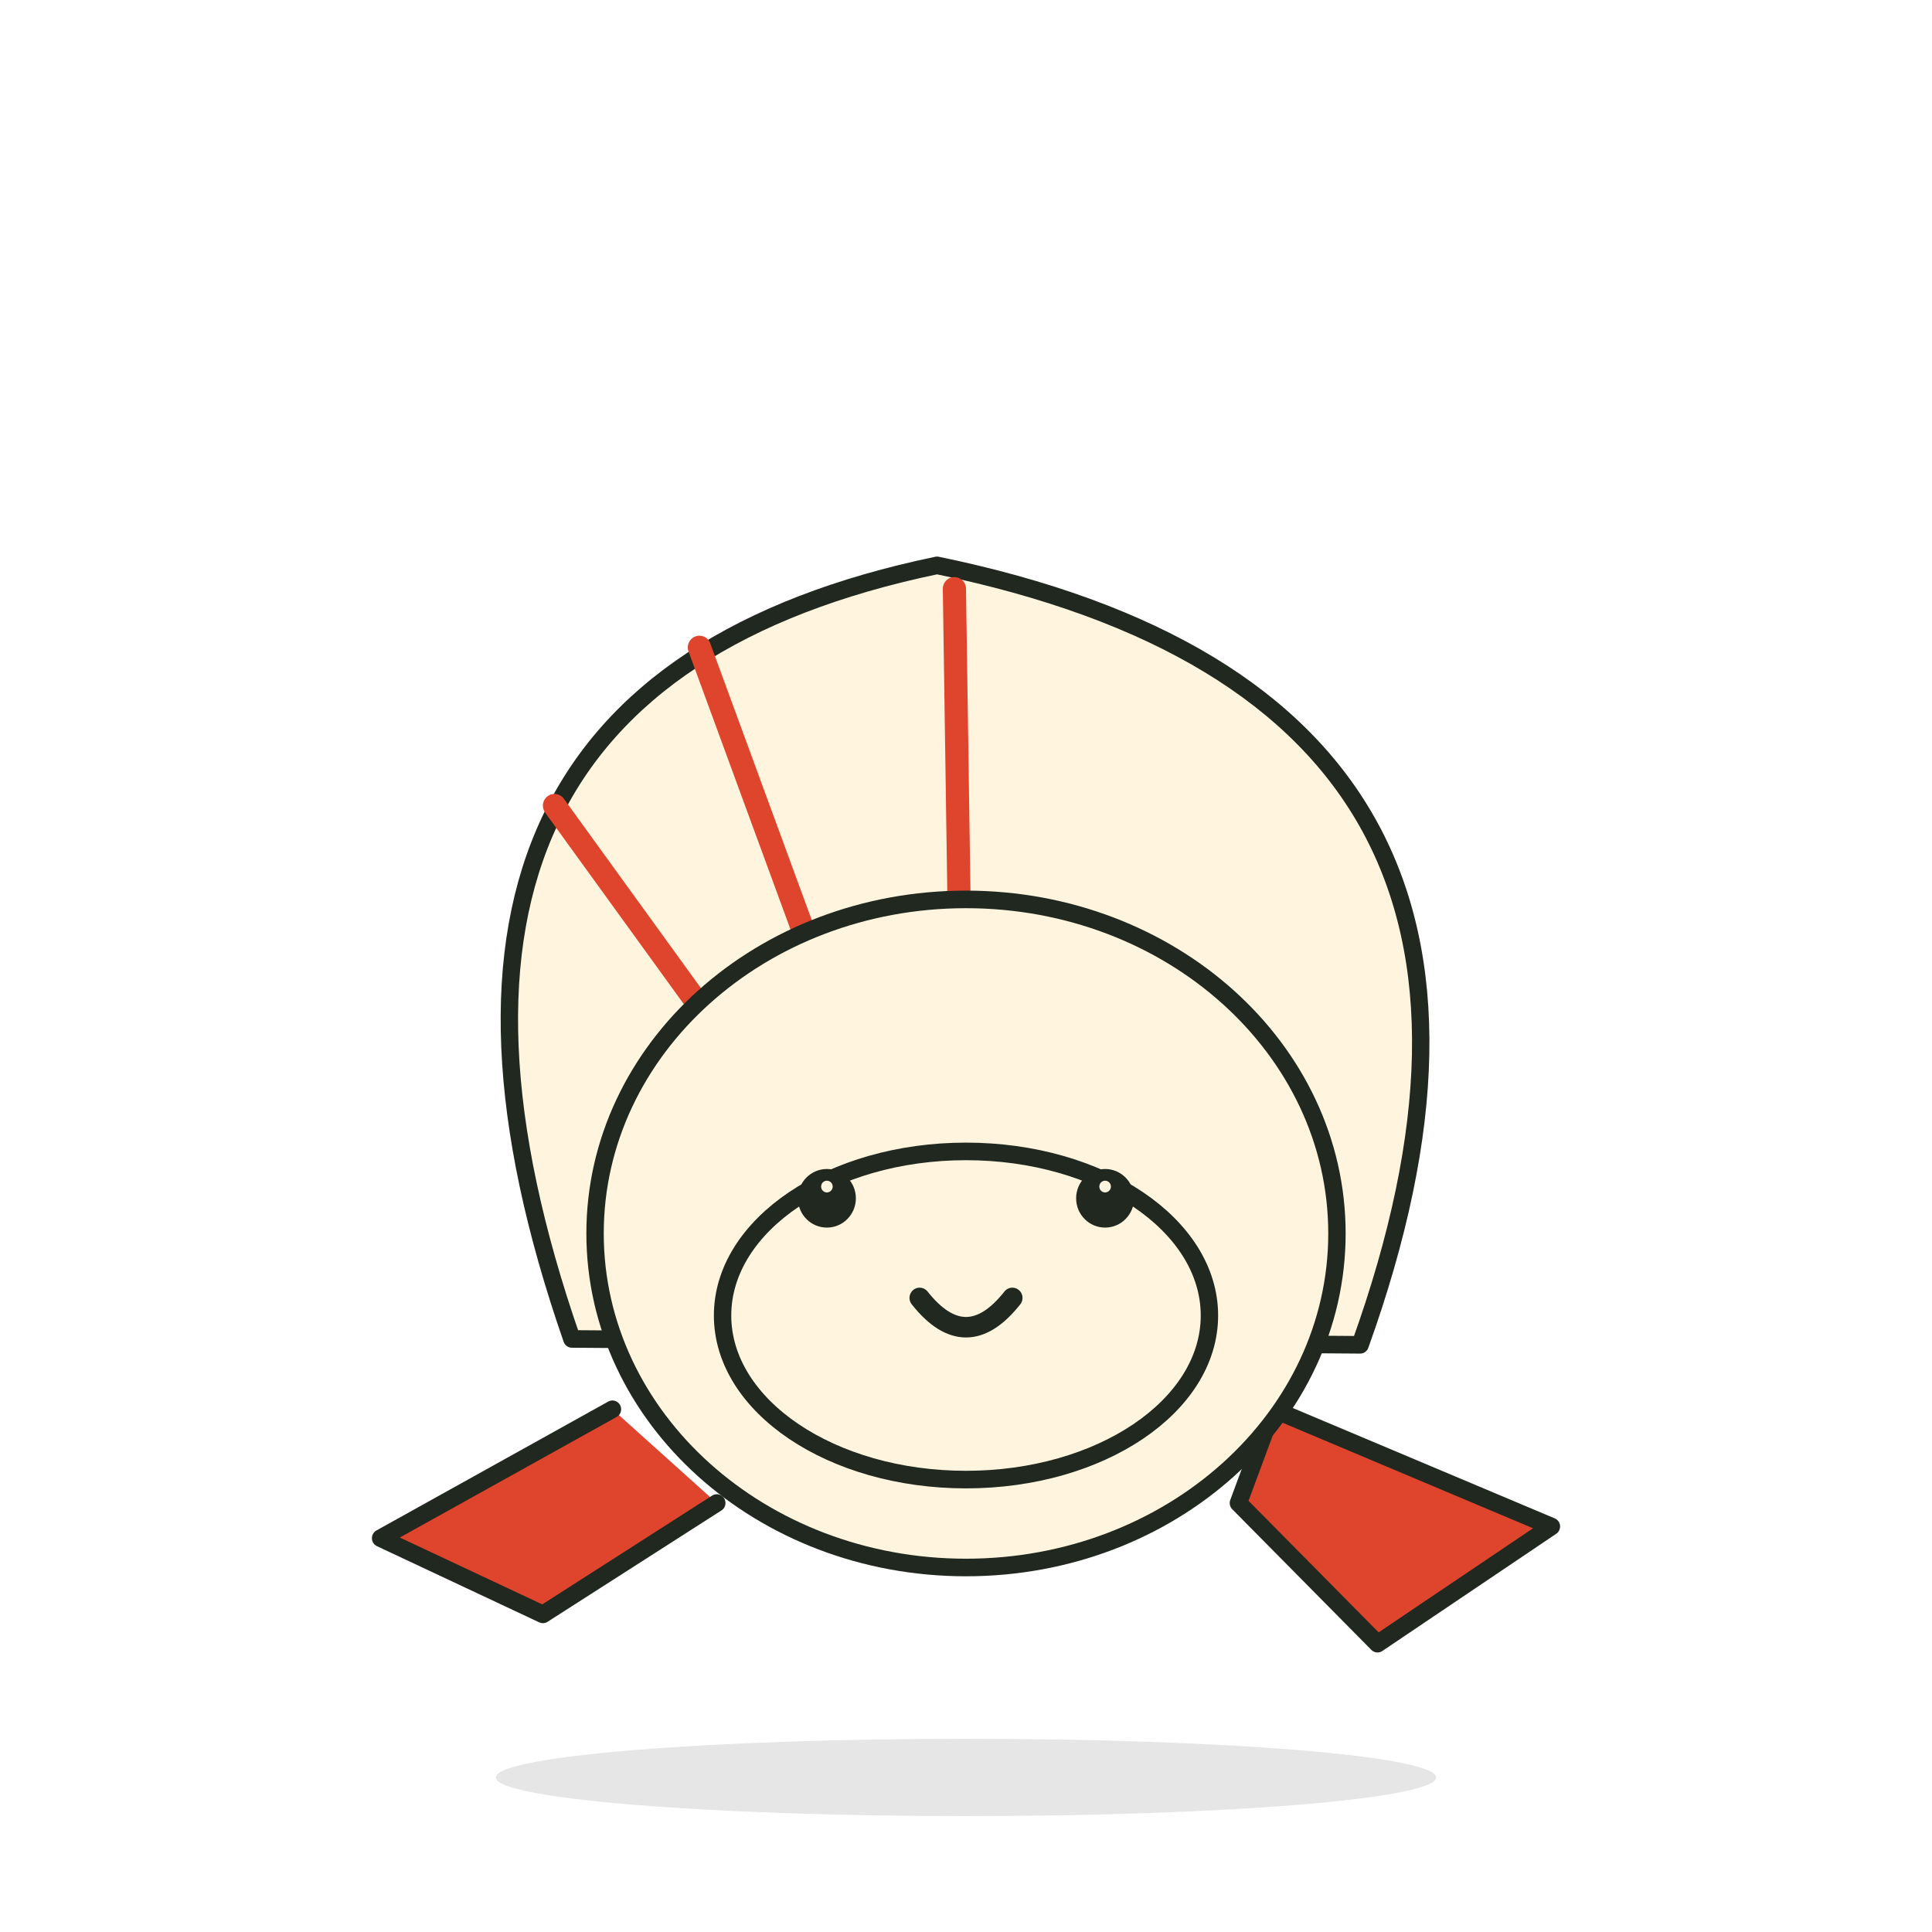
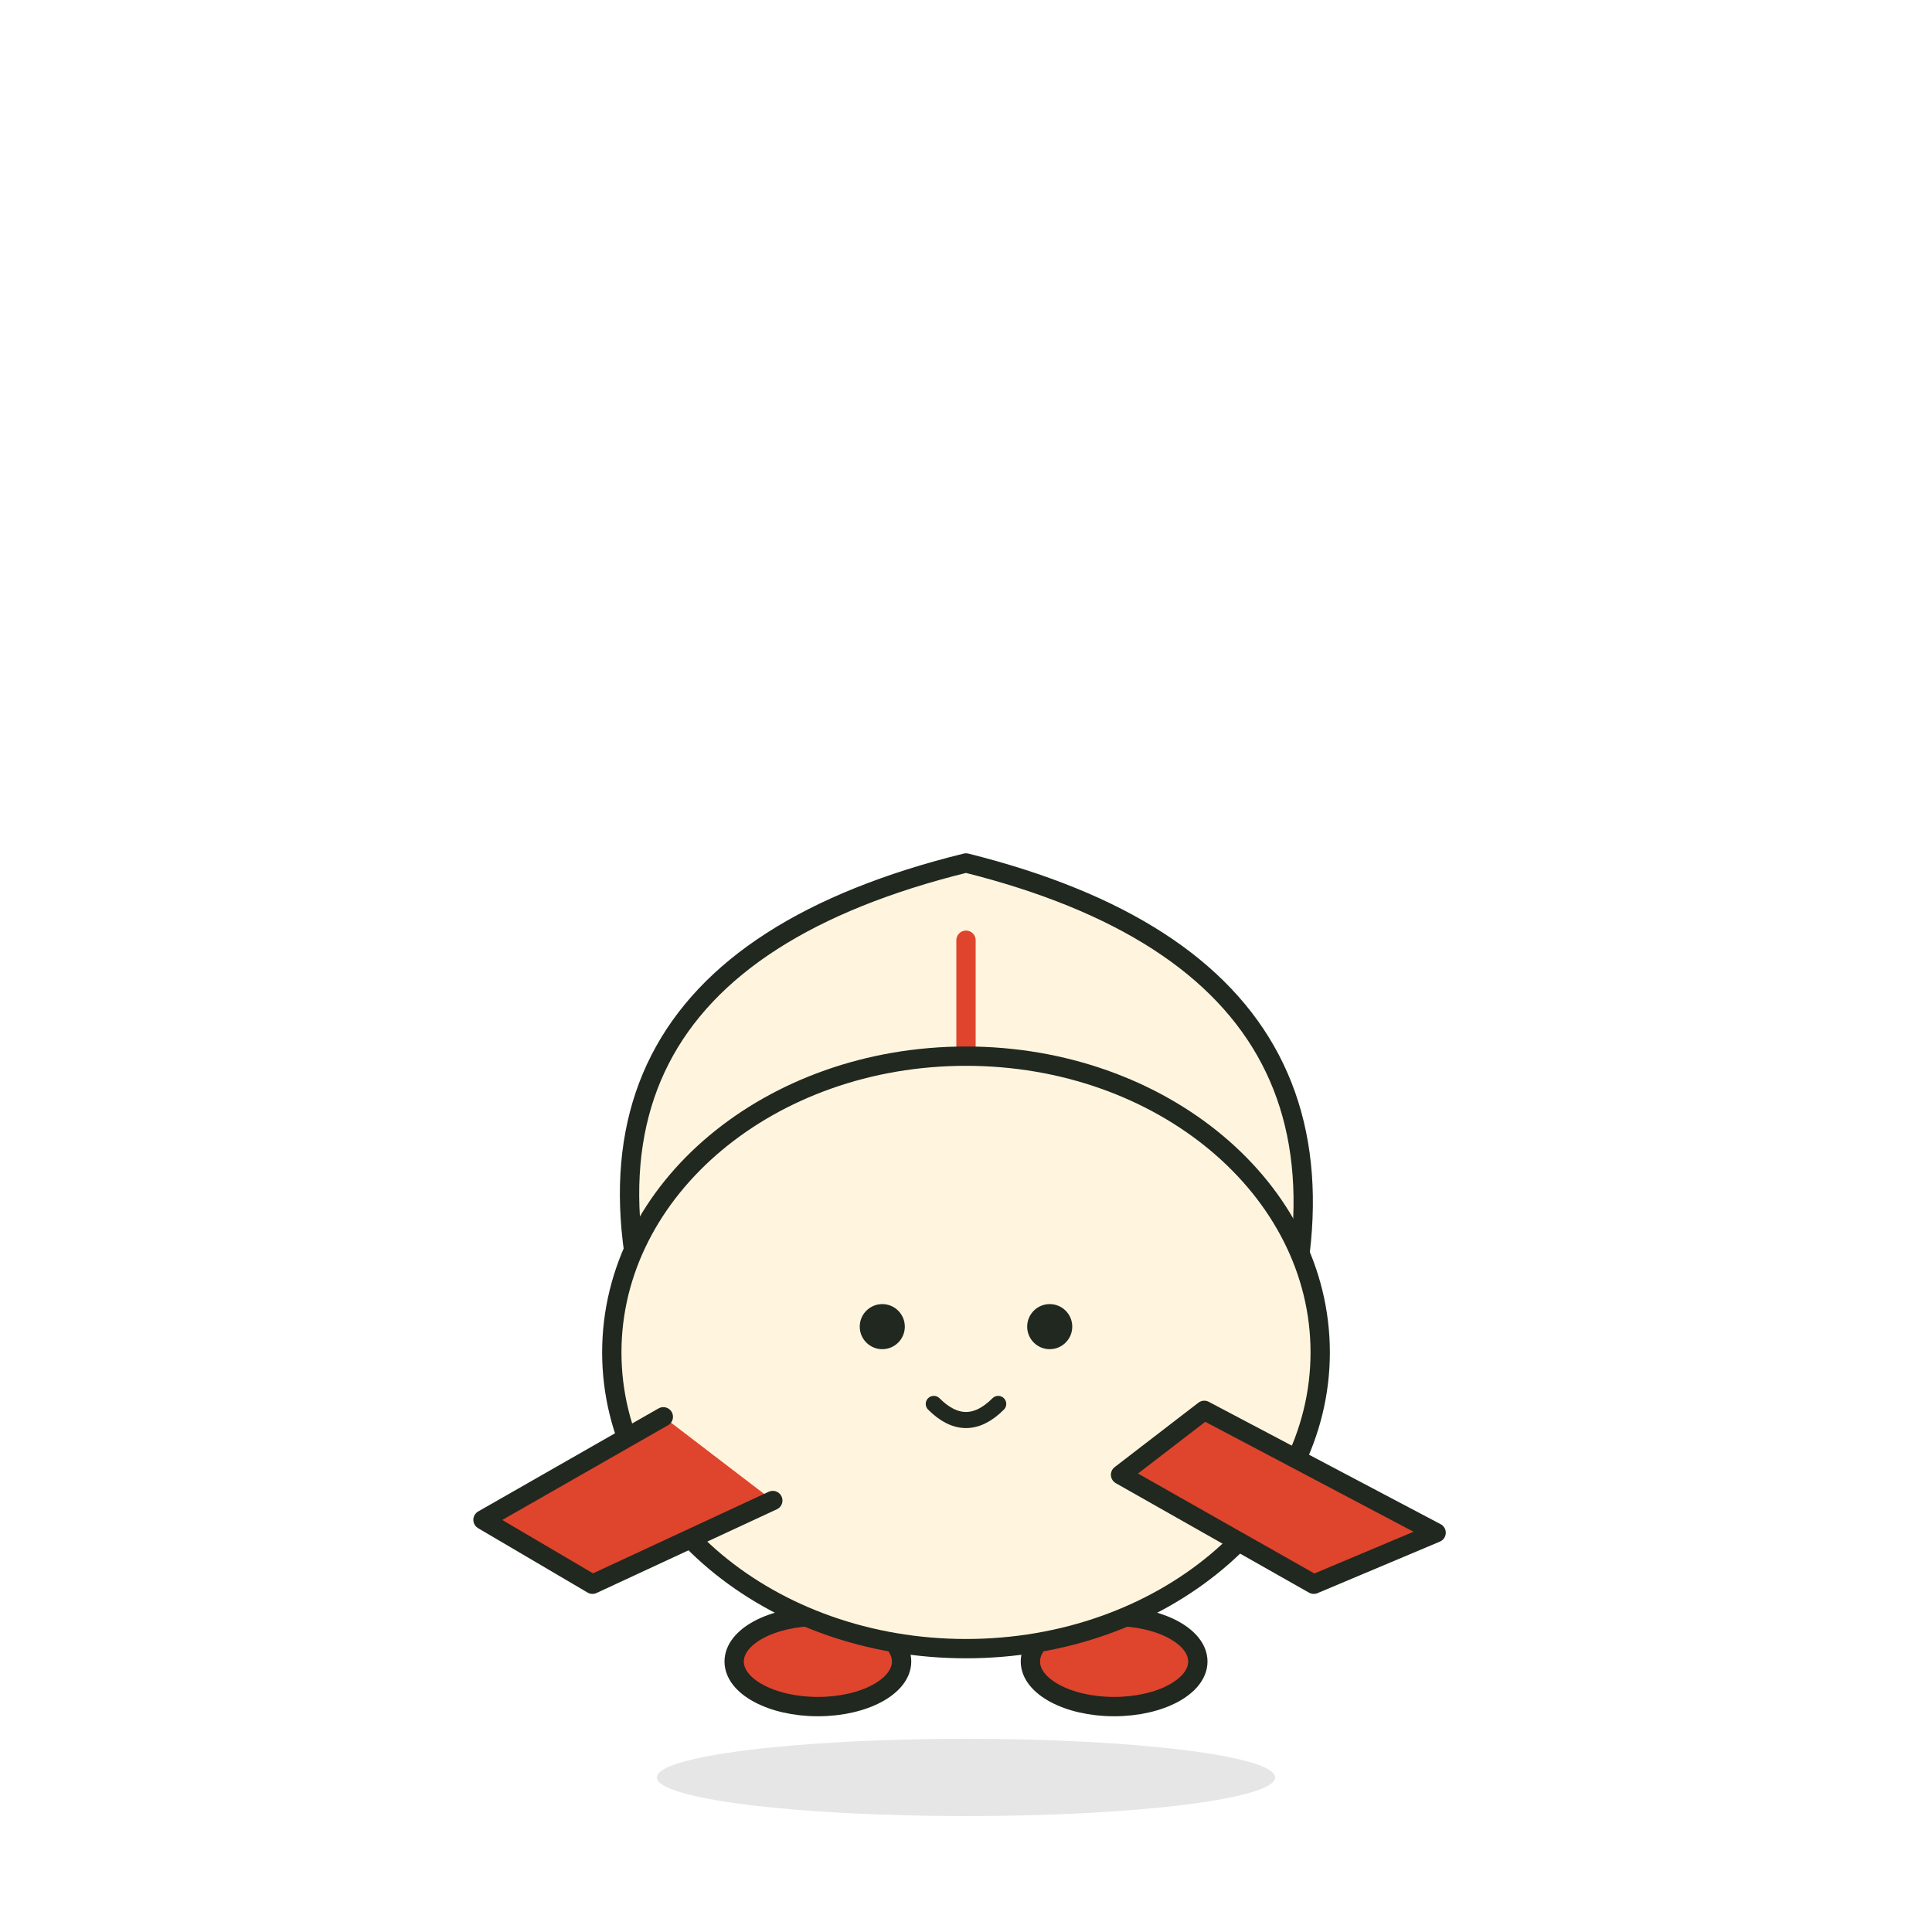
<svg xmlns="http://www.w3.org/2000/svg" viewBox="0 0 300 300" fill="none" role="img" aria-labelledby="c-hotape-1-title" stroke-linecap="round" stroke-linejoin="round">
-   <ellipse cx="150" cy="276" rx="73" ry="6" fill="#202820" stroke="none" stroke-width="3" opacity=".12" />
-   <g transform="translate(15 25) scale(.9 .91)">
-     <path d="M89 213 49 235l28 13 30-19m96-16 48 20-30 20-24-24Z" fill="#df442d" stroke="#202820" stroke-width="3" />
-     <path d="M82 201Q43 90 145 69q113 23 73 133Z" fill="#fff5de" stroke="#202820" stroke-width="3" />
-     <path d="M150 207L79 110" fill="none" stroke="#df442d" stroke-width="4" />
-     <path d="M150 207L104 83" fill="none" stroke="#df442d" stroke-width="4" />
-     <path d="M150 207L148 73" fill="none" stroke="#df442d" stroke-width="4" />
-     <ellipse cx="150" cy="183" rx="64" ry="57" fill="#fff5de" stroke="#202820" stroke-width="3" />
-     <ellipse cx="150" cy="197" rx="42" ry="28" fill="#fff5de" stroke="#202820" stroke-width="3" />
-     <circle cx="126" cy="177" r="5" fill="#202820" stroke="none" stroke-width="3" />
-     <circle cx="174" cy="177" r="5" fill="#202820" stroke="none" stroke-width="3" />
-     <path d="M142 194q8 10 16 0" fill="none" stroke="#202820" stroke-width="3.5" />
-     <circle cx="126" cy="175" r="1" fill="#fff5de" stroke="none" stroke-width="3" />
-     <circle cx="174" cy="175" r="1" fill="#fff5de" stroke="none" stroke-width="3" />
-   </g>
+   <ellipse cx="150" cy="276" rx="48" ry="6" fill="#202820" stroke="none" stroke-width="3" opacity=".12" />
+   <path d="M106 220q-29-68 44-86 72 18 45 86Z" fill="#fff5de" stroke="#202820" stroke-width="3" />
+   <path d="M150 219v-73" fill="none" stroke="#df442d" stroke-width="3" />
+   <ellipse cx="127" cy="258" rx="13" ry="7" fill="#df442d" stroke="#202820" stroke-width="3" />
+   <ellipse cx="173" cy="258" rx="13" ry="7" fill="#df442d" stroke="#202820" stroke-width="3" />
+   <ellipse cx="150" cy="210" rx="55" ry="46" fill="#fff5de" stroke="#202820" stroke-width="3" />
+   <path d="M103 220 75 236l17 10 28-13m67-14 36 19-19 8-30-17Z" fill="#df442d" stroke="#202820" stroke-width="3" />
+   <circle cx="137" cy="206" r="3.5" fill="#202820" stroke="none" stroke-width="3" />
+   <circle cx="163" cy="206" r="3.5" fill="#202820" stroke="none" stroke-width="3" />
+   <path d="M145 218q5 5 10 0" fill="none" stroke="#202820" stroke-width="2.5" />
</svg>
